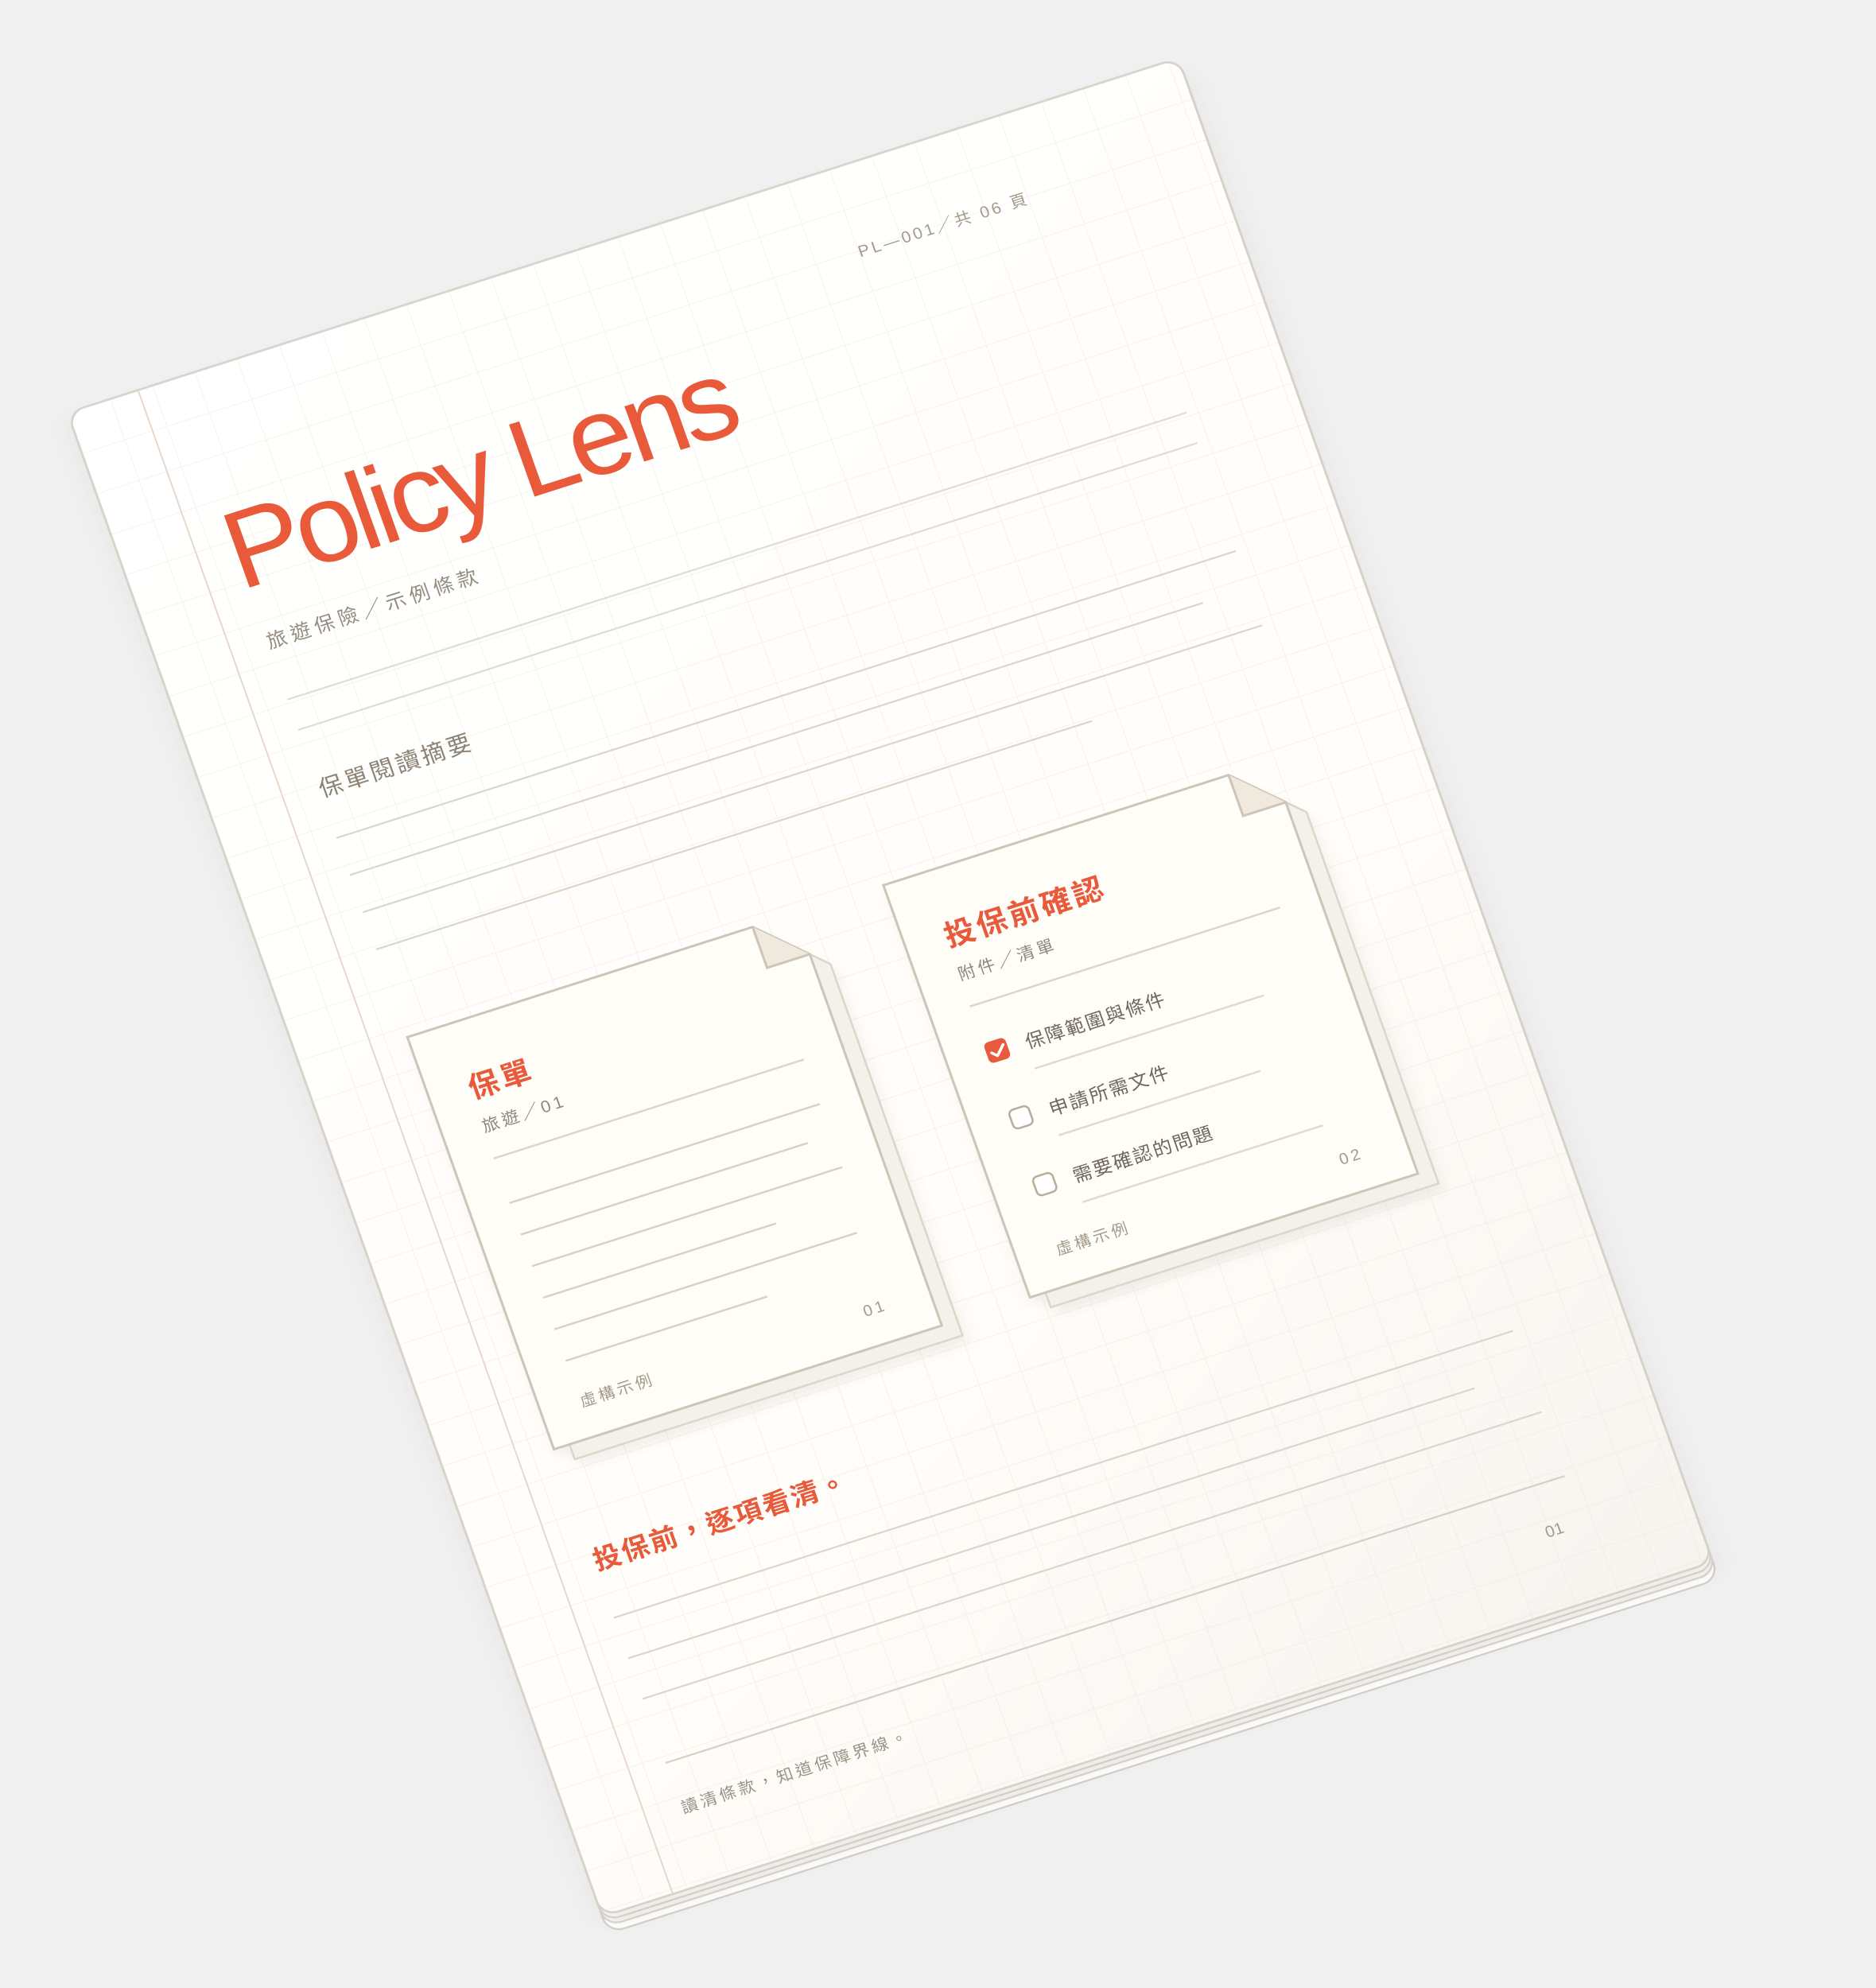
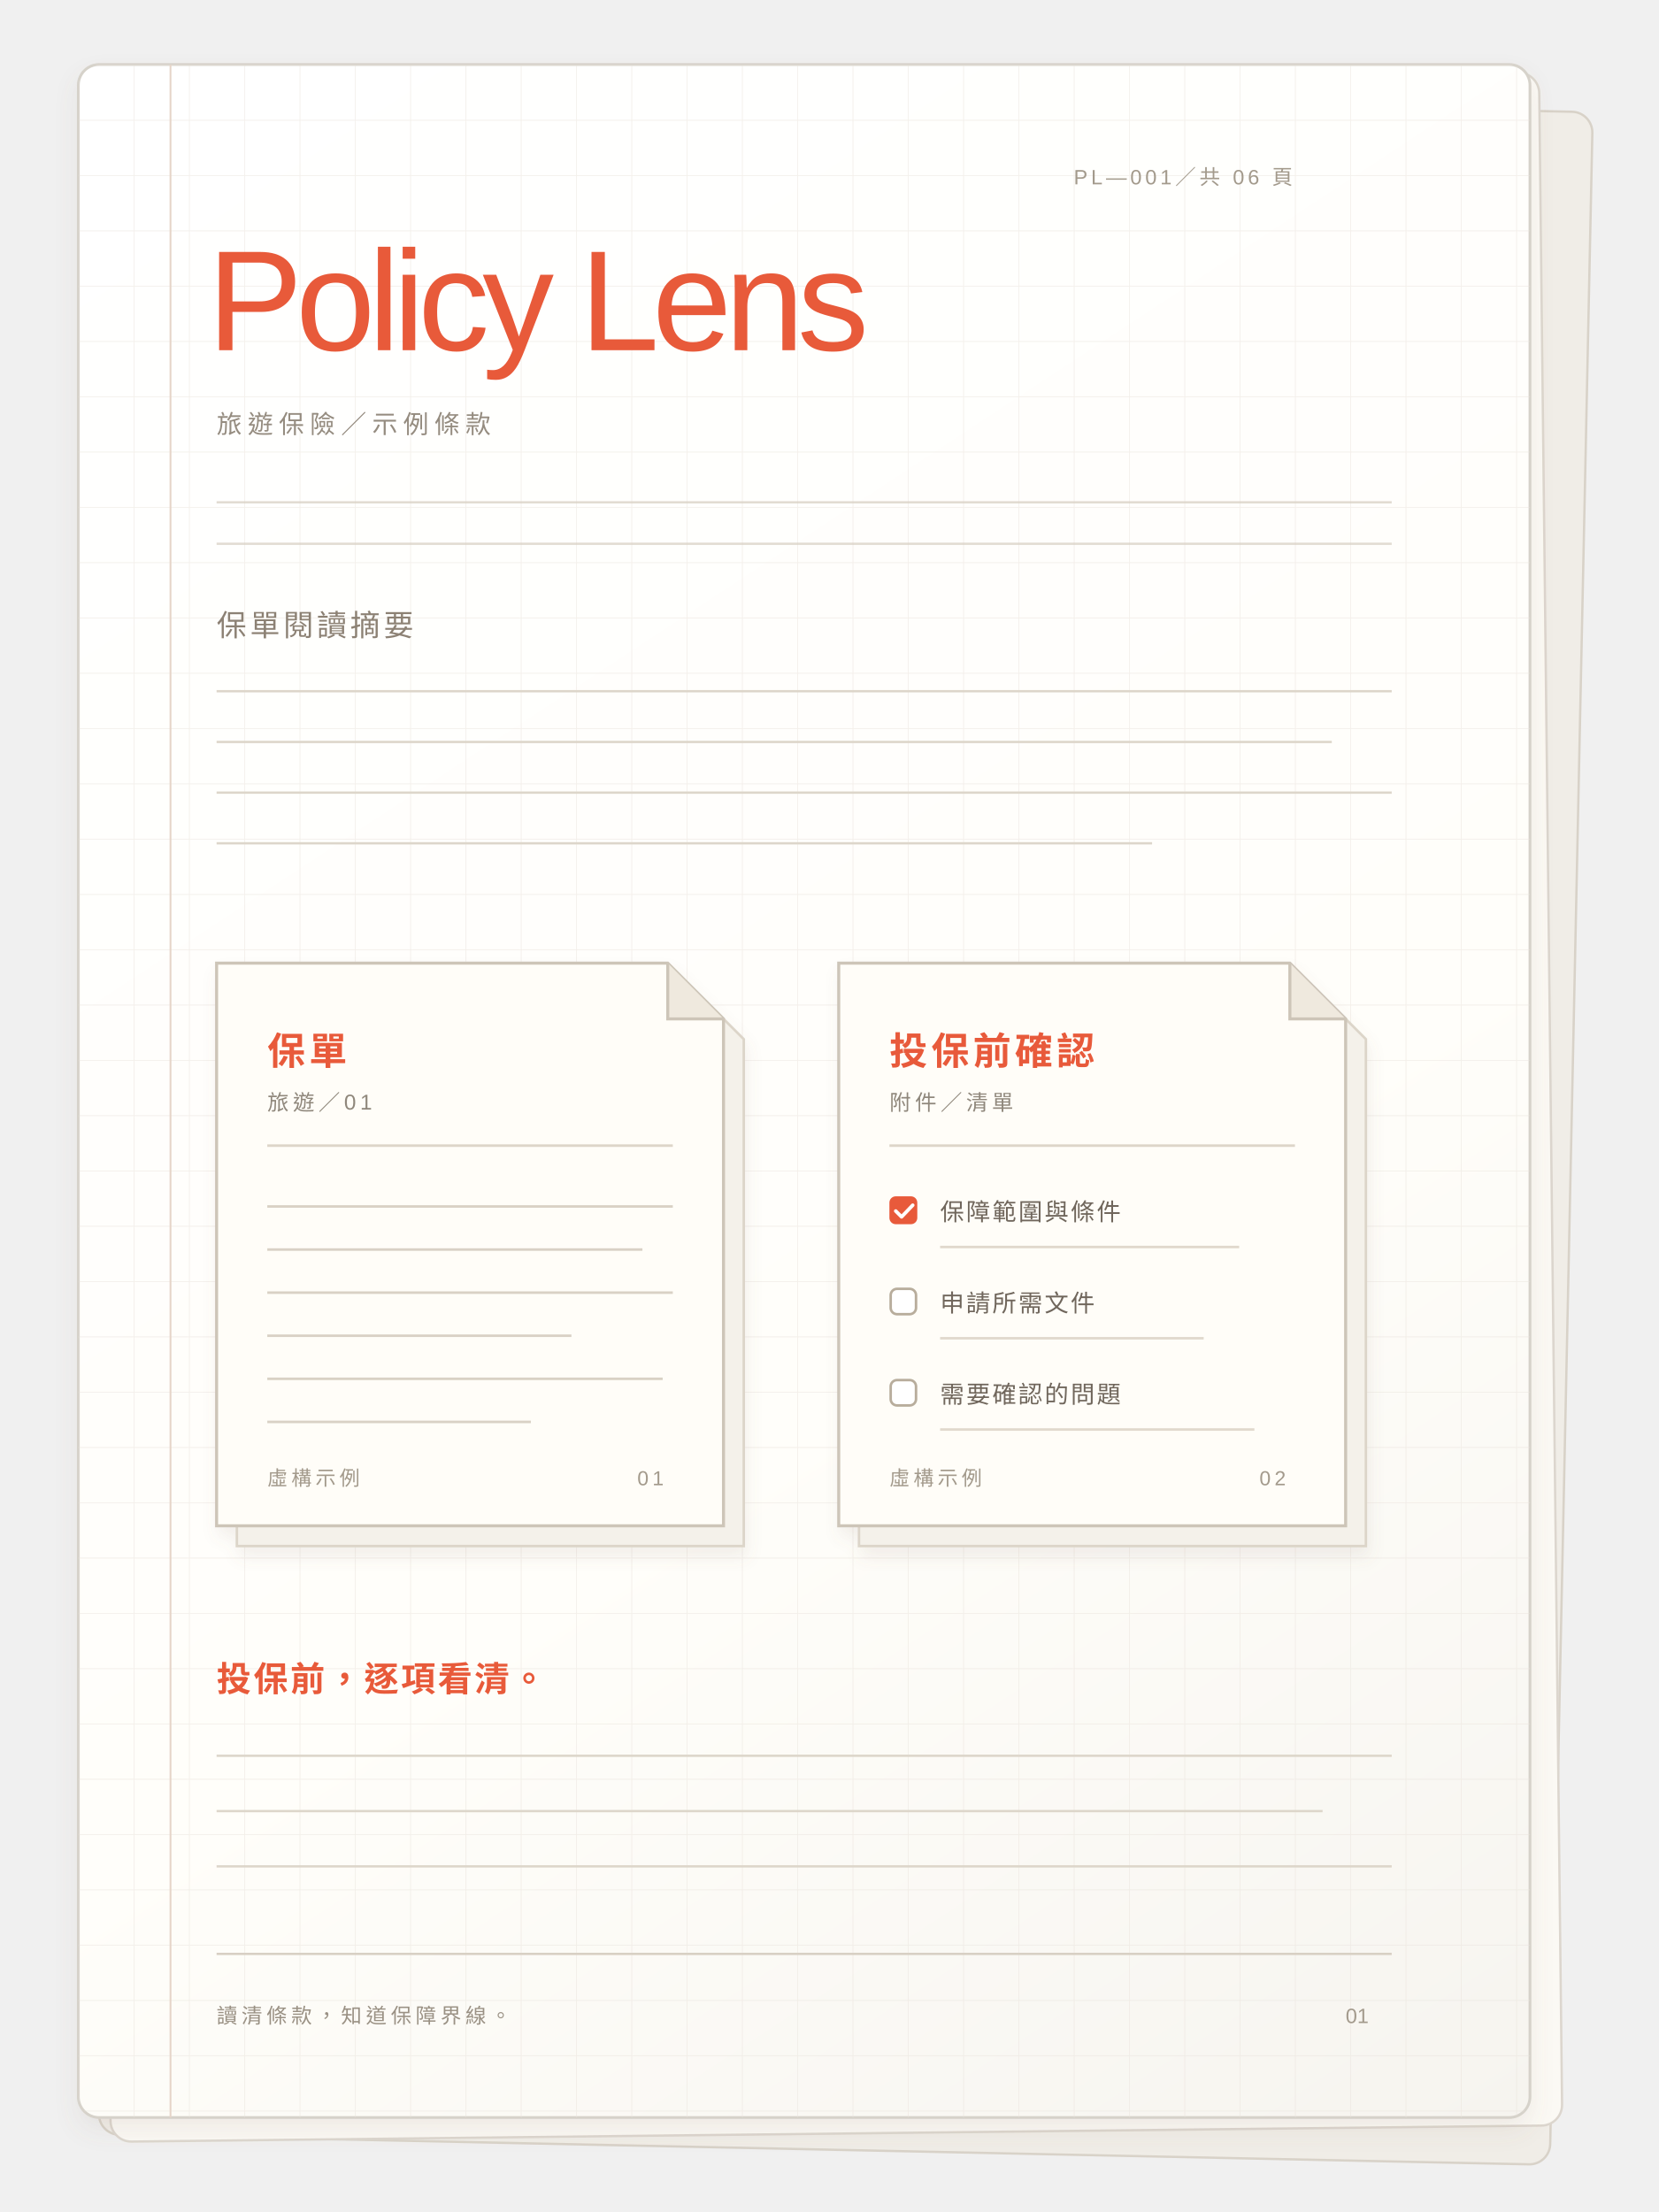
- <svg xmlns="http://www.w3.org/2000/svg" width="1000" height="1060" viewBox="0 0 1000 1060" fill="none">
+ <svg xmlns="http://www.w3.org/2000/svg" width="720" height="960" viewBox="0 0 720 960" fill="none">
  <defs>
    <linearGradient id="paper" x1="45" y1="0" x2="630" y2="891" gradientUnits="userSpaceOnUse">
      <stop stop-color="#ffffff" />
      <stop offset=".6" stop-color="#fffefa" />
      <stop offset="1" stop-color="#f6f4ef" />
    </linearGradient>
    <linearGradient id="edge" x1="0" y1="0" x2="0" y2="891" gradientUnits="userSpaceOnUse">
      <stop stop-color="#ecebe7" />
      <stop offset="1" stop-color="#fdfdfb" />
    </linearGradient>
    <pattern id="ruling" width="24" height="24" patternUnits="userSpaceOnUse">
      <path d="M0 0H24M0 0V24" stroke="#e8e1d9" stroke-width=".7" />
    </pattern>
    <clipPath id="clip">
      <rect width="630" height="891" rx="9" />
    </clipPath>
    <filter id="shadow" x="-10%" y="-10%" width="120%" height="125%">
      <feDropShadow dx="0" dy="5" stdDeviation="5" flood-color="#8a6f60" flood-opacity=".10" />
    </filter>
    <filter id="card-shadow" x="-20%" y="-20%" width="140%" height="150%">
      <feDropShadow dx="1" dy="4" stdDeviation="3" flood-color="#8a6f60" flood-opacity=".10" />
    </filter>
  </defs>
-   <g transform="matrix(.94 -.30 .32 .90 36 220)">
-     <rect x="0" y="10" width="630" height="891" rx="9" fill="url(#edge)" stroke="#d3cfc8" />
-     <rect x="0" y="6" width="630" height="891" rx="9" fill="#f6f5f1" stroke="#d8d4cd" />
-     <rect x="0" y="3" width="630" height="891" rx="9" fill="#fafaf7" stroke="#dad6cf" />
+   <g transform="translate(34 28)">
+     <rect x="18" y="14" width="630" height="891" rx="9" transform="rotate(1.2 333 459.5)" fill="#f0ede7" stroke="#d8d2c8" />
+     <rect x="9" y="7" width="630" height="891" rx="9" transform="rotate(-.65 324 452.5)" fill="#fbf9f4" stroke="#dcd6ce" />
    <rect width="630" height="891" rx="9" fill="url(#paper)" stroke="#d6d2ca" stroke-width="1.2" filter="url(#shadow)" />
    <g clip-path="url(#clip)">
      <rect width="630" height="891" fill="url(#ruling)" opacity=".48" />
      <path d="M40 0V891" stroke="#e6d5c9" stroke-width=".8" />
      <text x="432" y="52" fill="#a39a8c" font-family="Arial,Helvetica,PingFang TC,Noto Sans CJK TC,Microsoft JhengHei,sans-serif" font-size="9" letter-spacing="1.5">PL—001／共 06 頁</text>
      <text x="56" y="124" fill="#E85A3A" font-family="Arial,Helvetica,PingFang TC,Noto Sans CJK TC,Microsoft JhengHei,sans-serif" font-size="62" letter-spacing="-3">Policy Lens</text>
      <text x="60" y="160" fill="#958c80" font-family="Arial,Helvetica,PingFang TC,Noto Sans CJK TC,Microsoft JhengHei,sans-serif" font-size="11" letter-spacing="2.5">旅遊保險／示例條款</text>
      <path d="M60 190H570M60 208H570" stroke="#d8d0c4" opacity=".75" />
      <text x="60" y="248" fill="#8c8174" font-family="Arial,Helvetica,PingFang TC,Noto Sans CJK TC,Microsoft JhengHei,sans-serif" font-size="13" letter-spacing="1.5">保單閱讀摘要</text>
      <g stroke="#ddd6ca" stroke-width="1">
        <path d="M60 272H570M60 294H544M60 316H570M60 338H466" />
      </g>
      <g transform="matrix(1.1 0 0 1.1 -424 101.8)" filter="url(#card-shadow)">
        <path d="M448 270h178l22 22v200H448Z" fill="#f4f1ea" stroke="#dcd5c9" stroke-width="1" />
        <path d="M440 262h178l22 22v200H440Z" fill="#fffdf8" stroke="#cdc5b8" stroke-width="1.2" />
        <path d="M618 262v22h22" fill="#efe9de" stroke="#cdc5b8" stroke-width="1.2" />
        <text x="460" y="302" fill="#E85A3A" font-family="Arial,Helvetica,PingFang TC,Noto Sans CJK TC,Microsoft JhengHei,sans-serif" font-size="15" font-weight="700" letter-spacing="1.5">保單</text>
        <text x="460" y="320" fill="#8f877b" font-family="Arial,Helvetica,PingFang TC,Noto Sans CJK TC,Microsoft JhengHei,sans-serif" font-size="8.5" letter-spacing="1.6">旅遊／01</text>
        <path d="M460 334h160" stroke="#ddd5c9" stroke-width="1" />
        <path d="M460 358h160" stroke="#d9d1c5" stroke-width="1" />
        <path d="M460 375h148" stroke="#d9d1c5" stroke-width="1" />
        <path d="M460 392h160" stroke="#d9d1c5" stroke-width="1" />
        <path d="M460 409h120" stroke="#d9d1c5" stroke-width="1" />
        <path d="M460 426h156" stroke="#d9d1c5" stroke-width="1" />
        <path d="M460 443h104" stroke="#d9d1c5" stroke-width="1" />
        <text x="460" y="468" fill="#a39a8c" font-family="Arial,Helvetica,PingFang TC,Noto Sans CJK TC,Microsoft JhengHei,sans-serif" font-size="8" letter-spacing="1.5">虛構示例</text>
        <text x="606" y="468" fill="#a39a8c" font-family="Arial,Helvetica,PingFang TC,Noto Sans CJK TC,Microsoft JhengHei,sans-serif" font-size="8" letter-spacing="1.5">01</text>
      </g>
      <g transform="matrix(1.1 0 0 1.1 -402.6 101.8)" filter="url(#card-shadow)">
        <path d="M674 270h178l22 22v200H674Z" fill="#f4f1ea" stroke="#dcd5c9" stroke-width="1" />
        <path d="M666 262h178l22 22v200H666Z" fill="#fffdf8" stroke="#cdc5b8" stroke-width="1.2" />
        <path d="M844 262v22h22" fill="#efe9de" stroke="#cdc5b8" stroke-width="1.2" />
        <text x="686" y="302" fill="#E85A3A" font-family="Arial,Helvetica,PingFang TC,Noto Sans CJK TC,Microsoft JhengHei,sans-serif" font-size="15" font-weight="700" letter-spacing="1.5">投保前確認</text>
        <text x="686" y="320" fill="#8f877b" font-family="Arial,Helvetica,PingFang TC,Noto Sans CJK TC,Microsoft JhengHei,sans-serif" font-size="8.5" letter-spacing="1.6">附件／清單</text>
        <path d="M686 334h160" stroke="#ddd5c9" stroke-width="1" />
        <rect x="686" y="354" width="11" height="11" rx="2.5" fill="#E85A3A" />
        <path d="m688.5 359.8 2.3 2.3 4.4-4.6" stroke="#fff" stroke-width="1.4" fill="none" stroke-linecap="round" stroke-linejoin="round" />
        <text x="706" y="363.5" fill="#6f665b" font-family="Arial,Helvetica,PingFang TC,Noto Sans CJK TC,Microsoft JhengHei,sans-serif" font-size="9.5" letter-spacing=".8">保障範圍與條件</text>
        <path d="M706 374h118" stroke="#e1d9cd" stroke-width="1" />
        <rect x="686.5" y="390.5" width="10" height="10" rx="2.5" fill="#fff" stroke="#b8ad9c" />
        <text x="706" y="399.5" fill="#6f665b" font-family="Arial,Helvetica,PingFang TC,Noto Sans CJK TC,Microsoft JhengHei,sans-serif" font-size="9.5" letter-spacing=".8">申請所需文件</text>
        <path d="M706 410h104" stroke="#e1d9cd" stroke-width="1" />
        <rect x="686.5" y="426.5" width="10" height="10" rx="2.5" fill="#fff" stroke="#b8ad9c" />
        <text x="706" y="435.5" fill="#6f665b" font-family="Arial,Helvetica,PingFang TC,Noto Sans CJK TC,Microsoft JhengHei,sans-serif" font-size="9.5" letter-spacing=".8">需要確認的問題</text>
        <path d="M706 446h124" stroke="#e1d9cd" stroke-width="1" />
        <text x="686" y="468" fill="#a39a8c" font-family="Arial,Helvetica,PingFang TC,Noto Sans CJK TC,Microsoft JhengHei,sans-serif" font-size="8" letter-spacing="1.5">虛構示例</text>
        <text x="832" y="468" fill="#a39a8c" font-family="Arial,Helvetica,PingFang TC,Noto Sans CJK TC,Microsoft JhengHei,sans-serif" font-size="8" letter-spacing="1.5">02</text>
      </g>
      <text x="60" y="706" fill="#E85A3A" font-family="Arial,Helvetica,PingFang TC,Noto Sans CJK TC,Microsoft JhengHei,sans-serif" font-size="15" font-weight="600" letter-spacing="1">投保前，逐項看清。</text>
      <g stroke="#ddd6ca" stroke-width="1">
        <path d="M60 734H570M60 758H540M60 782H570" />
      </g>
      <path d="M60 820H570" stroke="#d8d0c4" />
      <text x="60" y="850" fill="#9a9184" font-family="Arial,Helvetica,PingFang TC,Noto Sans CJK TC,Microsoft JhengHei,sans-serif" font-size="9" letter-spacing="1.8">讀清條款，知道保障界線。</text>
      <text x="550" y="850" fill="#a39a8c" font-family="Arial,Helvetica,PingFang TC,Noto Sans CJK TC,Microsoft JhengHei,sans-serif" font-size="9">01</text>
    </g>
  </g>
</svg>
